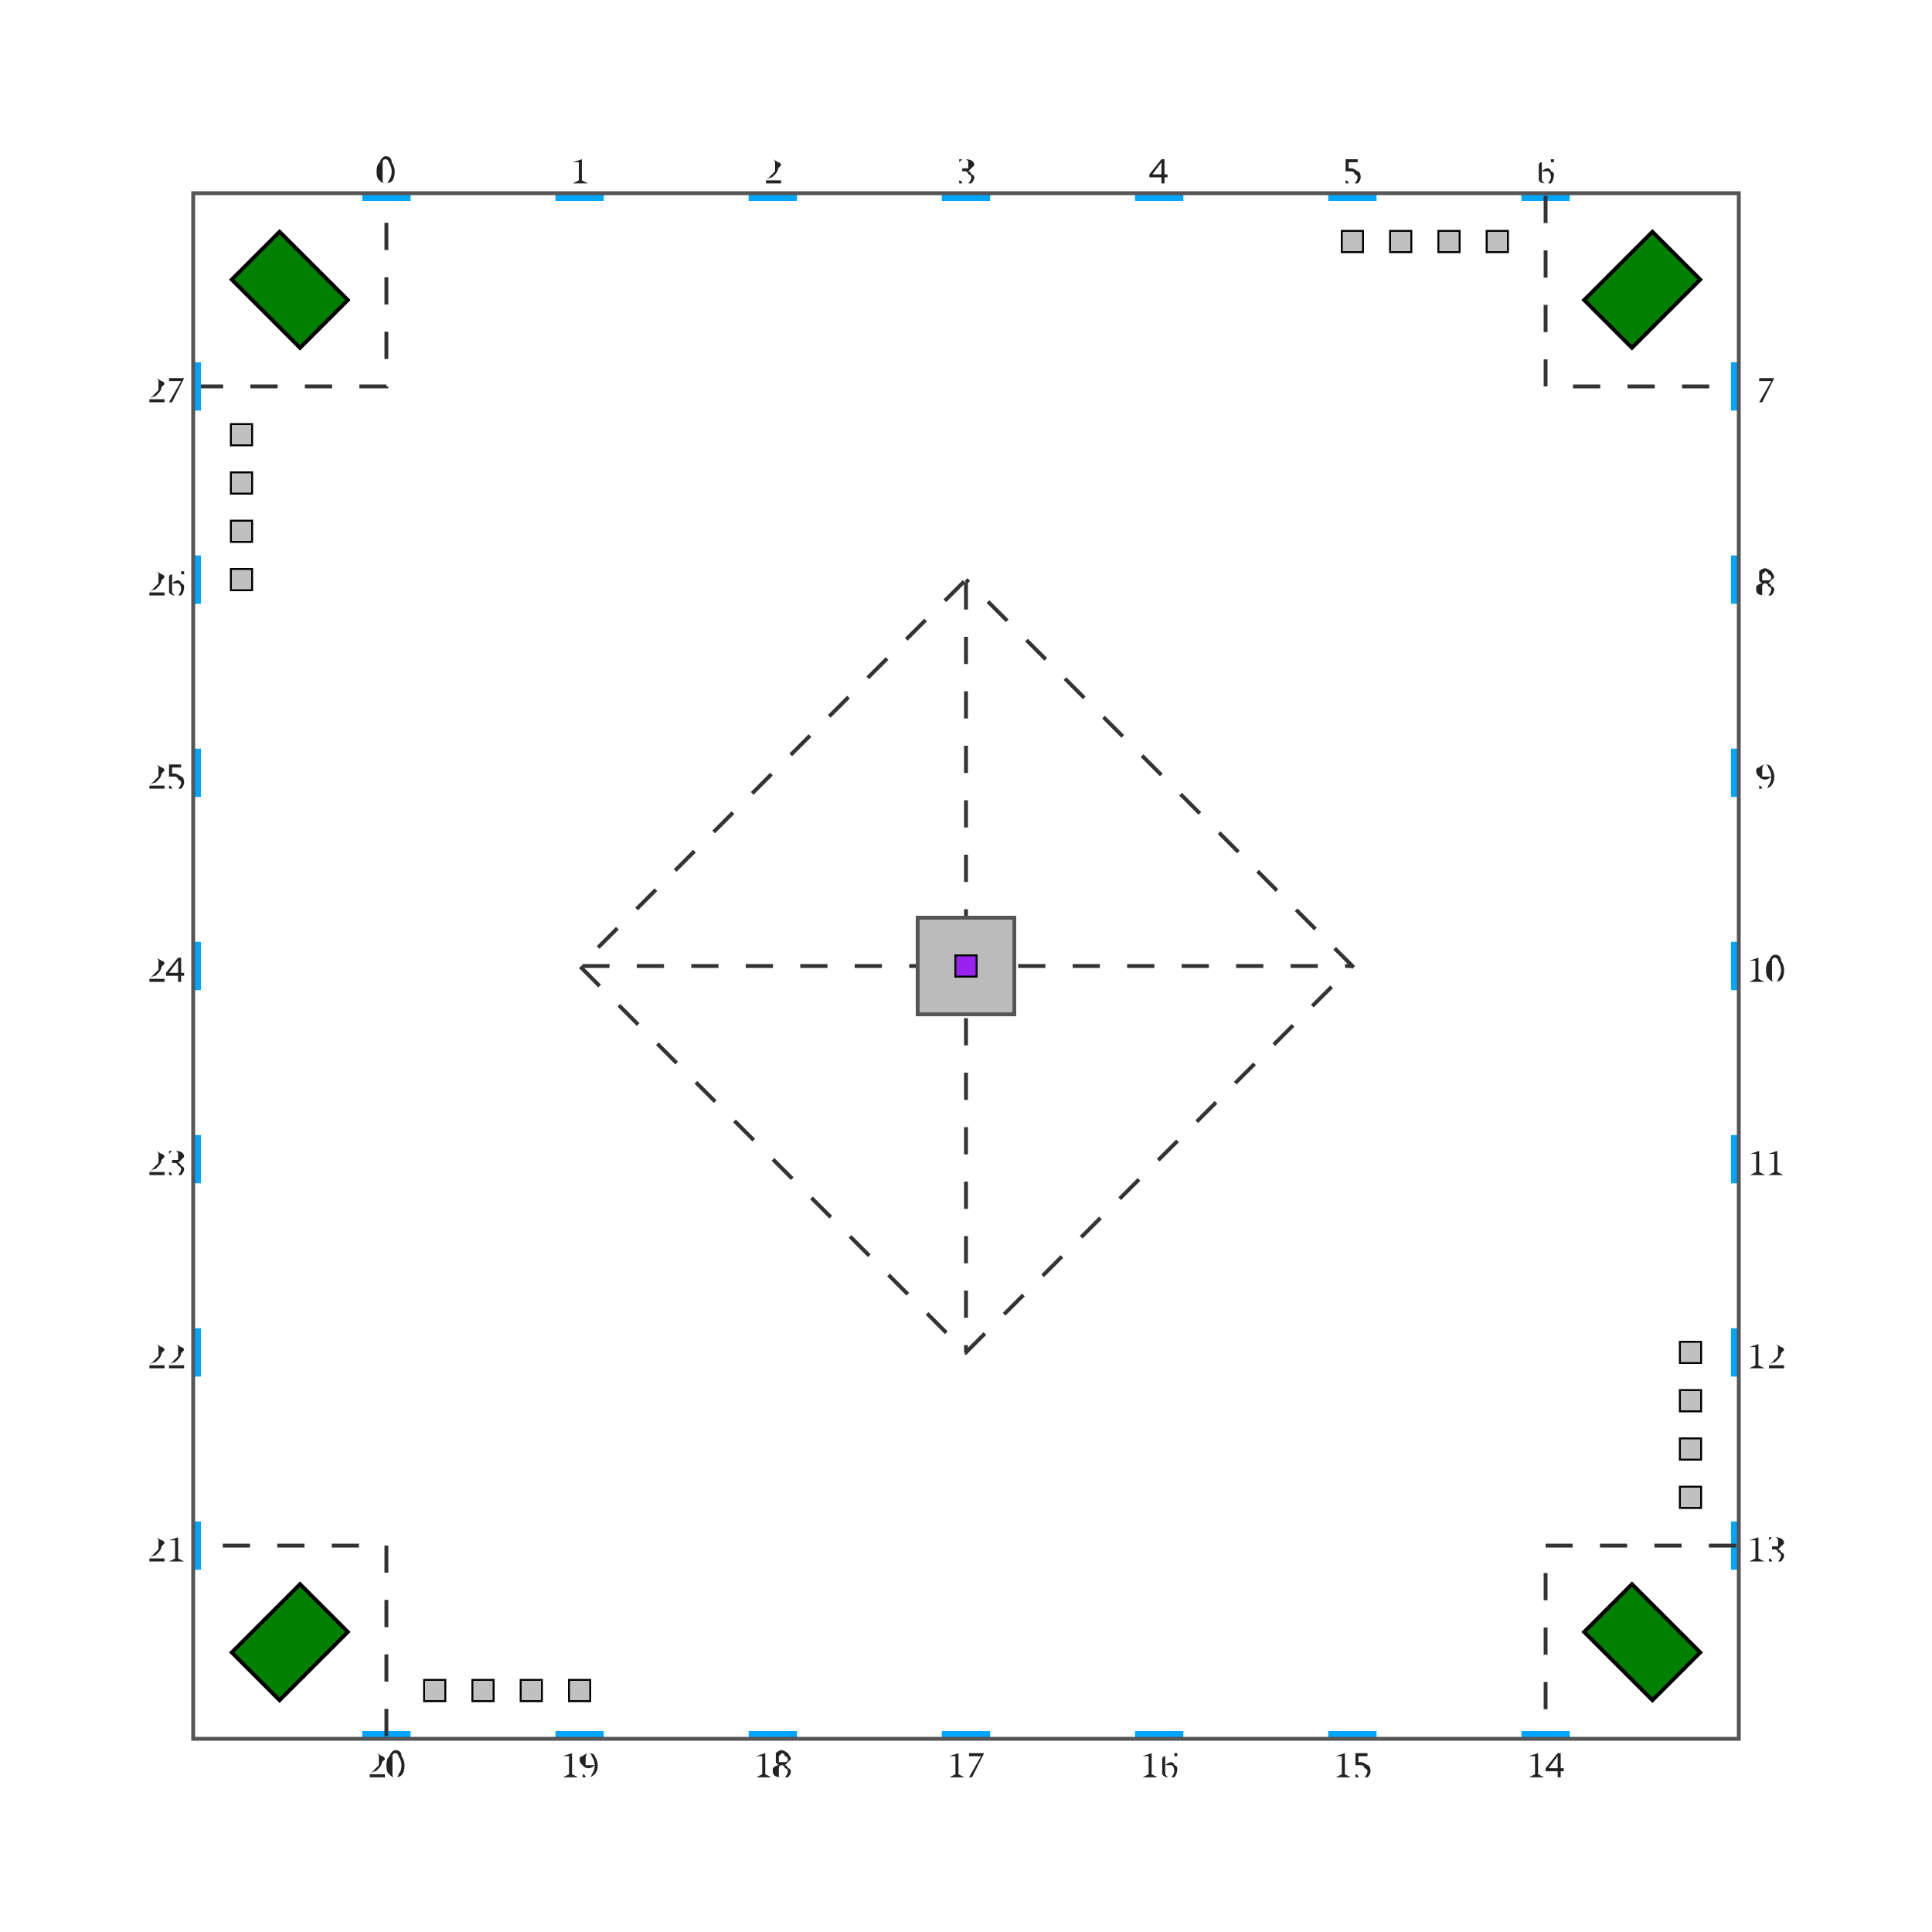
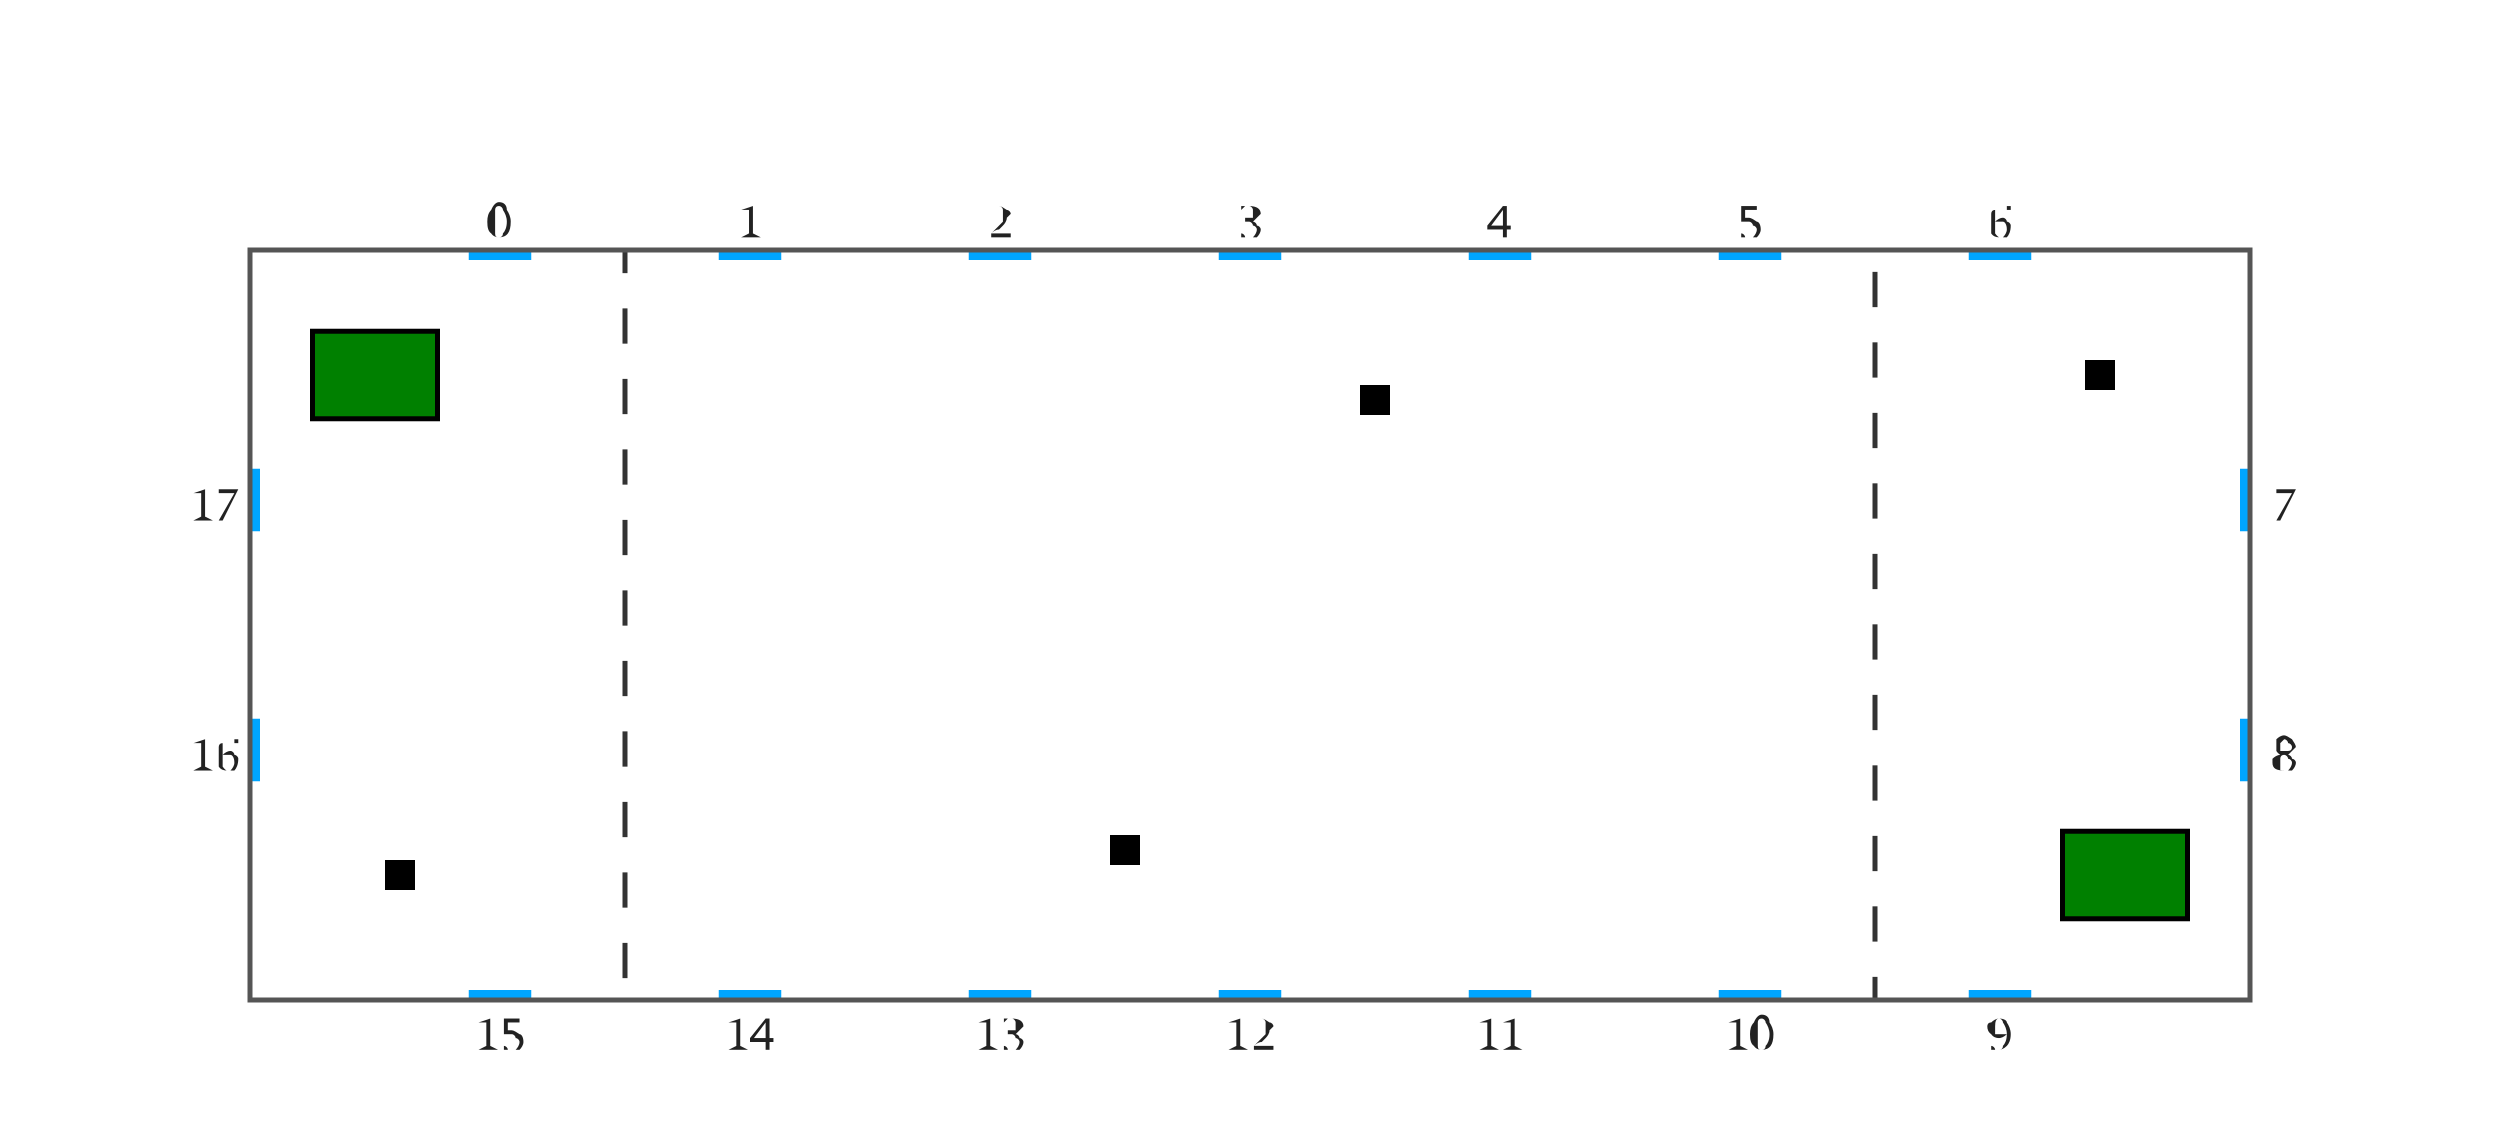
- <svg xmlns="http://www.w3.org/2000/svg" xmlns:xlink="http://www.w3.org/1999/xlink" version="1.1" baseProfile="full" width="1000" height="1000">
+ <svg xmlns="http://www.w3.org/2000/svg" xmlns:xlink="http://www.w3.org/1999/xlink" version="1.1" baseProfile="full" width="1000" height="450">
  <style type="text/css">
    

      .arena-wall {
          fill: none;
          stroke: #555;
          stroke-width: .02;
      }

      .platform {
          fill: #bbb;
          stroke: #555;
          stroke-width: .02;
      }

      .token {
          stroke: black;
          stroke-width: 0.01;
      }

-       #token-poison {
-           fill: #92e;
+       #token-silver {
+           fill: silver;
      }

-       #token-ordinary {
+       #token-gold {
          fill: silver;
+       }
+ 
+       #token-poison {
+           fill: purple;
      }

      #robot {
          fill: green;
          stroke: black;
          stroke-width: 0.02;
+       }
+ 
+       .central-reservation {
+           fill: #888;
+           stroke: black;
+           stroke-width: 0.03;
      }

      .zone-boundary {
          stroke: #333;
          stroke-width: 0.02;
          stroke-dasharray: 0.141, 0.141;
          stroke-dashoffset: -50%;
          fill: none;
      }

      .marker {
          fill: #00a5ff;
      }

      #marker-annotations text {
          font-size: 0.2px;
          text-anchor: middle;
          fill: #222;
      }

      text { font-size: 0.2px ; }

    
  </style>
  <defs>
-     <rect width="0.11" height="0.11" x="-0.055" y="-0.055" id="token-poison" class="token" />
    <rect width="0.11" height="0.11" x="-0.055" y="-0.055" id="token-ordinary" class="token" />
    <rect width="0.35" height="0.5" x="-0.175" y="-0.25" id="robot" />
    <g id="wall-marker">
      <rect x="-0.125" y="0" width="0.25" height="0.04" class="marker" />
    </g>
    <g id="side-zone">
-       <g transform="translate(0.5 0.5) rotate(-45)">
+       <g transform="translate(0.5 0.5) rotate(90)">
        <use xlink:href="#robot" />
      </g>
-       <path class="zone-boundary" d="M 0 1 h 1 v -1" />
-       <use xlink:href="#token-ordinary" transform="translate(0.25 1.25)" />
-       <use xlink:href="#token-ordinary" transform="translate(0.25 1.5)" />
-       <use xlink:href="#token-ordinary" transform="translate(0.25 1.75)" />
-       <use xlink:href="#token-ordinary" transform="translate(0.25 2)" />
+       <line class="zone-boundary" x1="1.5" y1="0" x2="1.5" y2="3" />
+       <use xlink:href="#token-ordinary" transform="translate(4.5 0.6)" />
+       <use xlink:href="#token-ordinary" transform="translate(0.6 2.5)" />
      <use xlink:href="#wall-marker" x="1" />
      <use xlink:href="#wall-marker" x="2" />
      <use xlink:href="#wall-marker" x="3" />
      <use xlink:href="#wall-marker" x="4" />
      <use xlink:href="#wall-marker" x="5" />
      <use xlink:href="#wall-marker" x="6" />
      <use xlink:href="#wall-marker" x="7" />
+       <use xlink:href="#wall-marker" x="1" transform="rotate(90, 0, 0) scale(1, -1)" />
+       <use xlink:href="#wall-marker" x="2" transform="rotate(90, 0, 0) scale(1, -1)" />
    </g>
  </defs>
  <rect width="100%" height="100%" fill="white" />
  <g id="arena" transform="translate(100 100) scale(100)">
    <use xlink:href="#side-zone" />
-     <use xlink:href="#side-zone" transform="rotate(90 4 4)" />
-     <use xlink:href="#side-zone" transform="rotate(180 4 4)" />
-     <use xlink:href="#side-zone" transform="rotate(270 4 4)" />
-     <g class="zone-boundary">
-       <path d="M 4 2 L 2 4 L 4 6 L 6 4 z" />
-       <path d="M 4 2 v 4" />
-       <path d="M 2 4 h 4" />
-     </g>
-     <rect width="0.5" height="0.5" x="3.75" y="3.75" class="platform" />
-     <use xlink:href="#token-poison" transform="translate(4 4)" />
-     <rect width="8" height="8" x="0" y="0" class="arena-wall" />
+     <use xlink:href="#side-zone" transform="rotate(180 4 1.5)" />
+     <rect width="8" height="3" x="0" y="0" class="arena-wall" />
    <g id="marker-annotations">
      <text x="1" y="-0.05">0</text>
      <text x="2" y="-0.05">1</text>
      <text x="3" y="-0.05">2</text>
      <text x="4" y="-0.05">3</text>
      <text x="5" y="-0.05">4</text>
      <text x="6" y="-0.05">5</text>
      <text x="7" y="-0.05">6</text>
      <text x="8.14" y="1.08">7</text>
      <text x="8.14" y="2.08">8</text>
-       <text x="8.14" y="3.08">9</text>
-       <text x="8.14" y="4.08">10</text>
-       <text x="8.14" y="5.08">11</text>
-       <text x="8.14" y="6.08">12</text>
-       <text x="8.14" y="7.08">13</text>
-       <text x="1" y="8.2">20</text>
-       <text x="2" y="8.2">19</text>
-       <text x="3" y="8.2">18</text>
-       <text x="4" y="8.2">17</text>
-       <text x="5" y="8.2">16</text>
-       <text x="6" y="8.2">15</text>
-       <text x="7" y="8.2">14</text>
-       <text x="-0.14" y="1.08">27</text>
-       <text x="-0.14" y="2.08">26</text>
-       <text x="-0.14" y="3.08">25</text>
-       <text x="-0.14" y="4.08">24</text>
-       <text x="-0.14" y="5.08">23</text>
-       <text x="-0.14" y="6.08">22</text>
-       <text x="-0.14" y="7.08">21</text>
+       <text x="1" y="3.2">15</text>
+       <text x="2" y="3.2">14</text>
+       <text x="3" y="3.2">13</text>
+       <text x="4" y="3.2">12</text>
+       <text x="5" y="3.2">11</text>
+       <text x="6" y="3.2">10</text>
+       <text x="7" y="3.2">9</text>
+       <text x="-0.14" y="1.08">17</text>
+       <text x="-0.14" y="2.08">16</text>
    </g>
  </g>
</svg>
